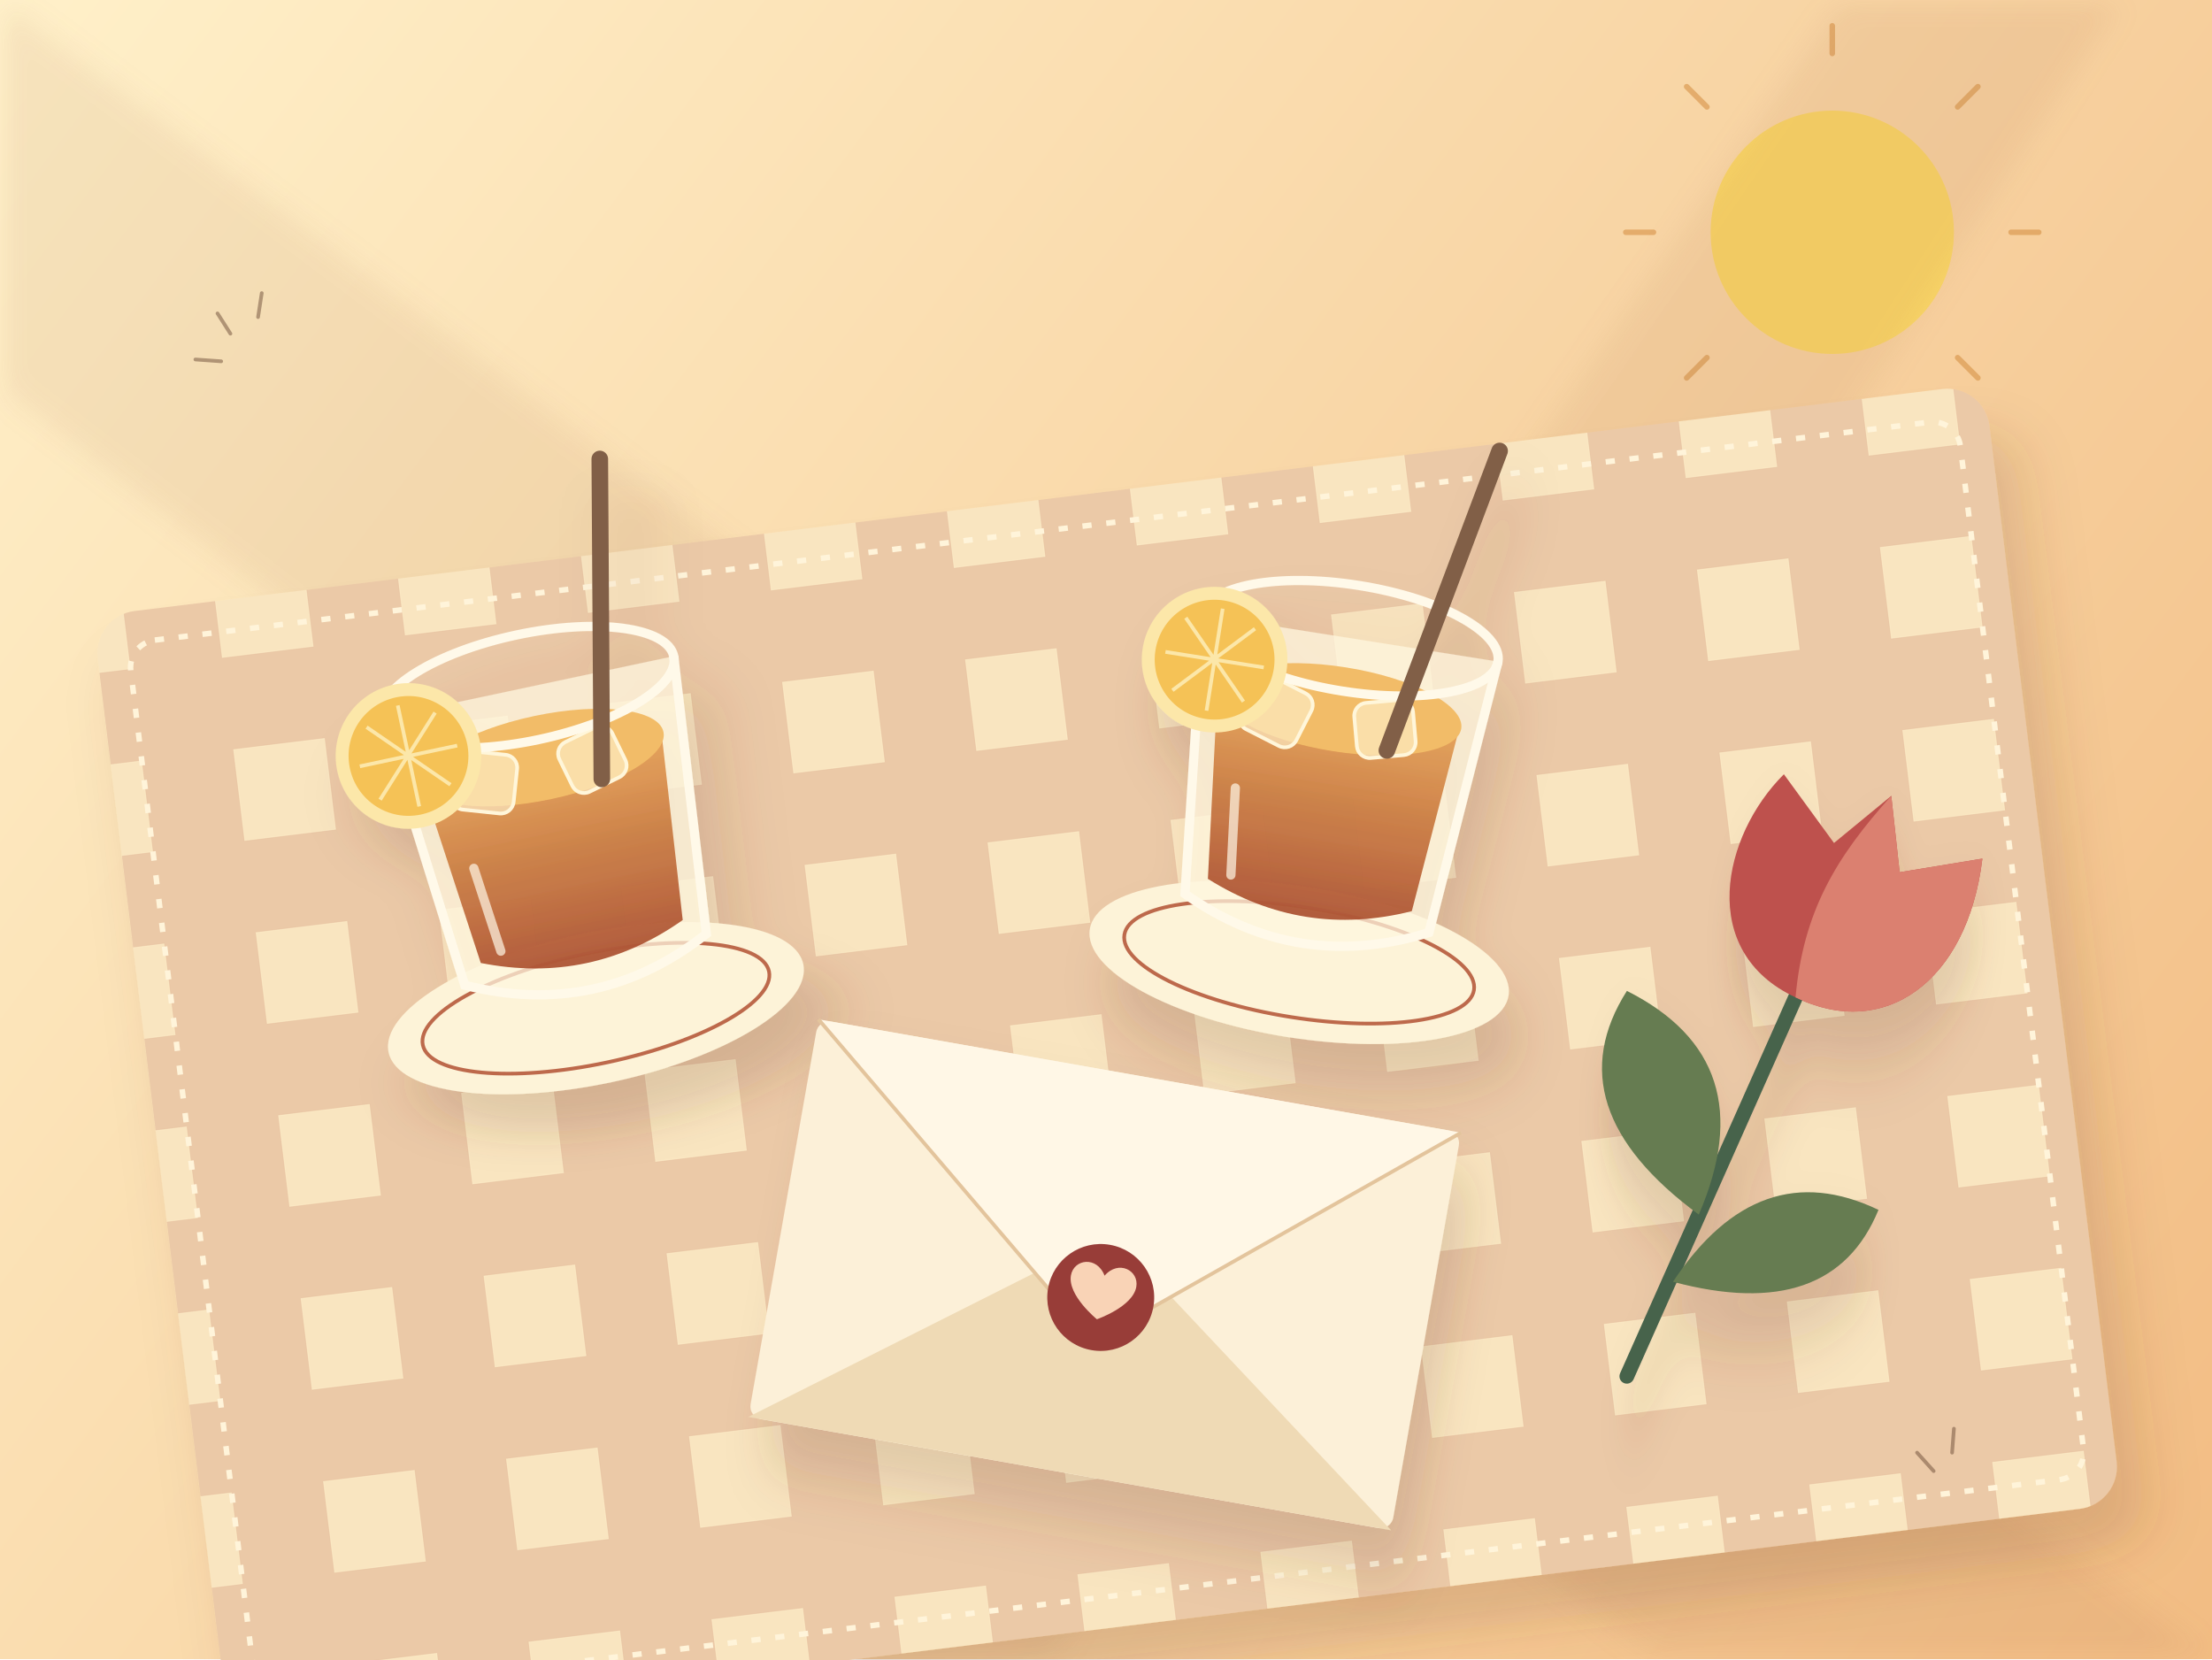
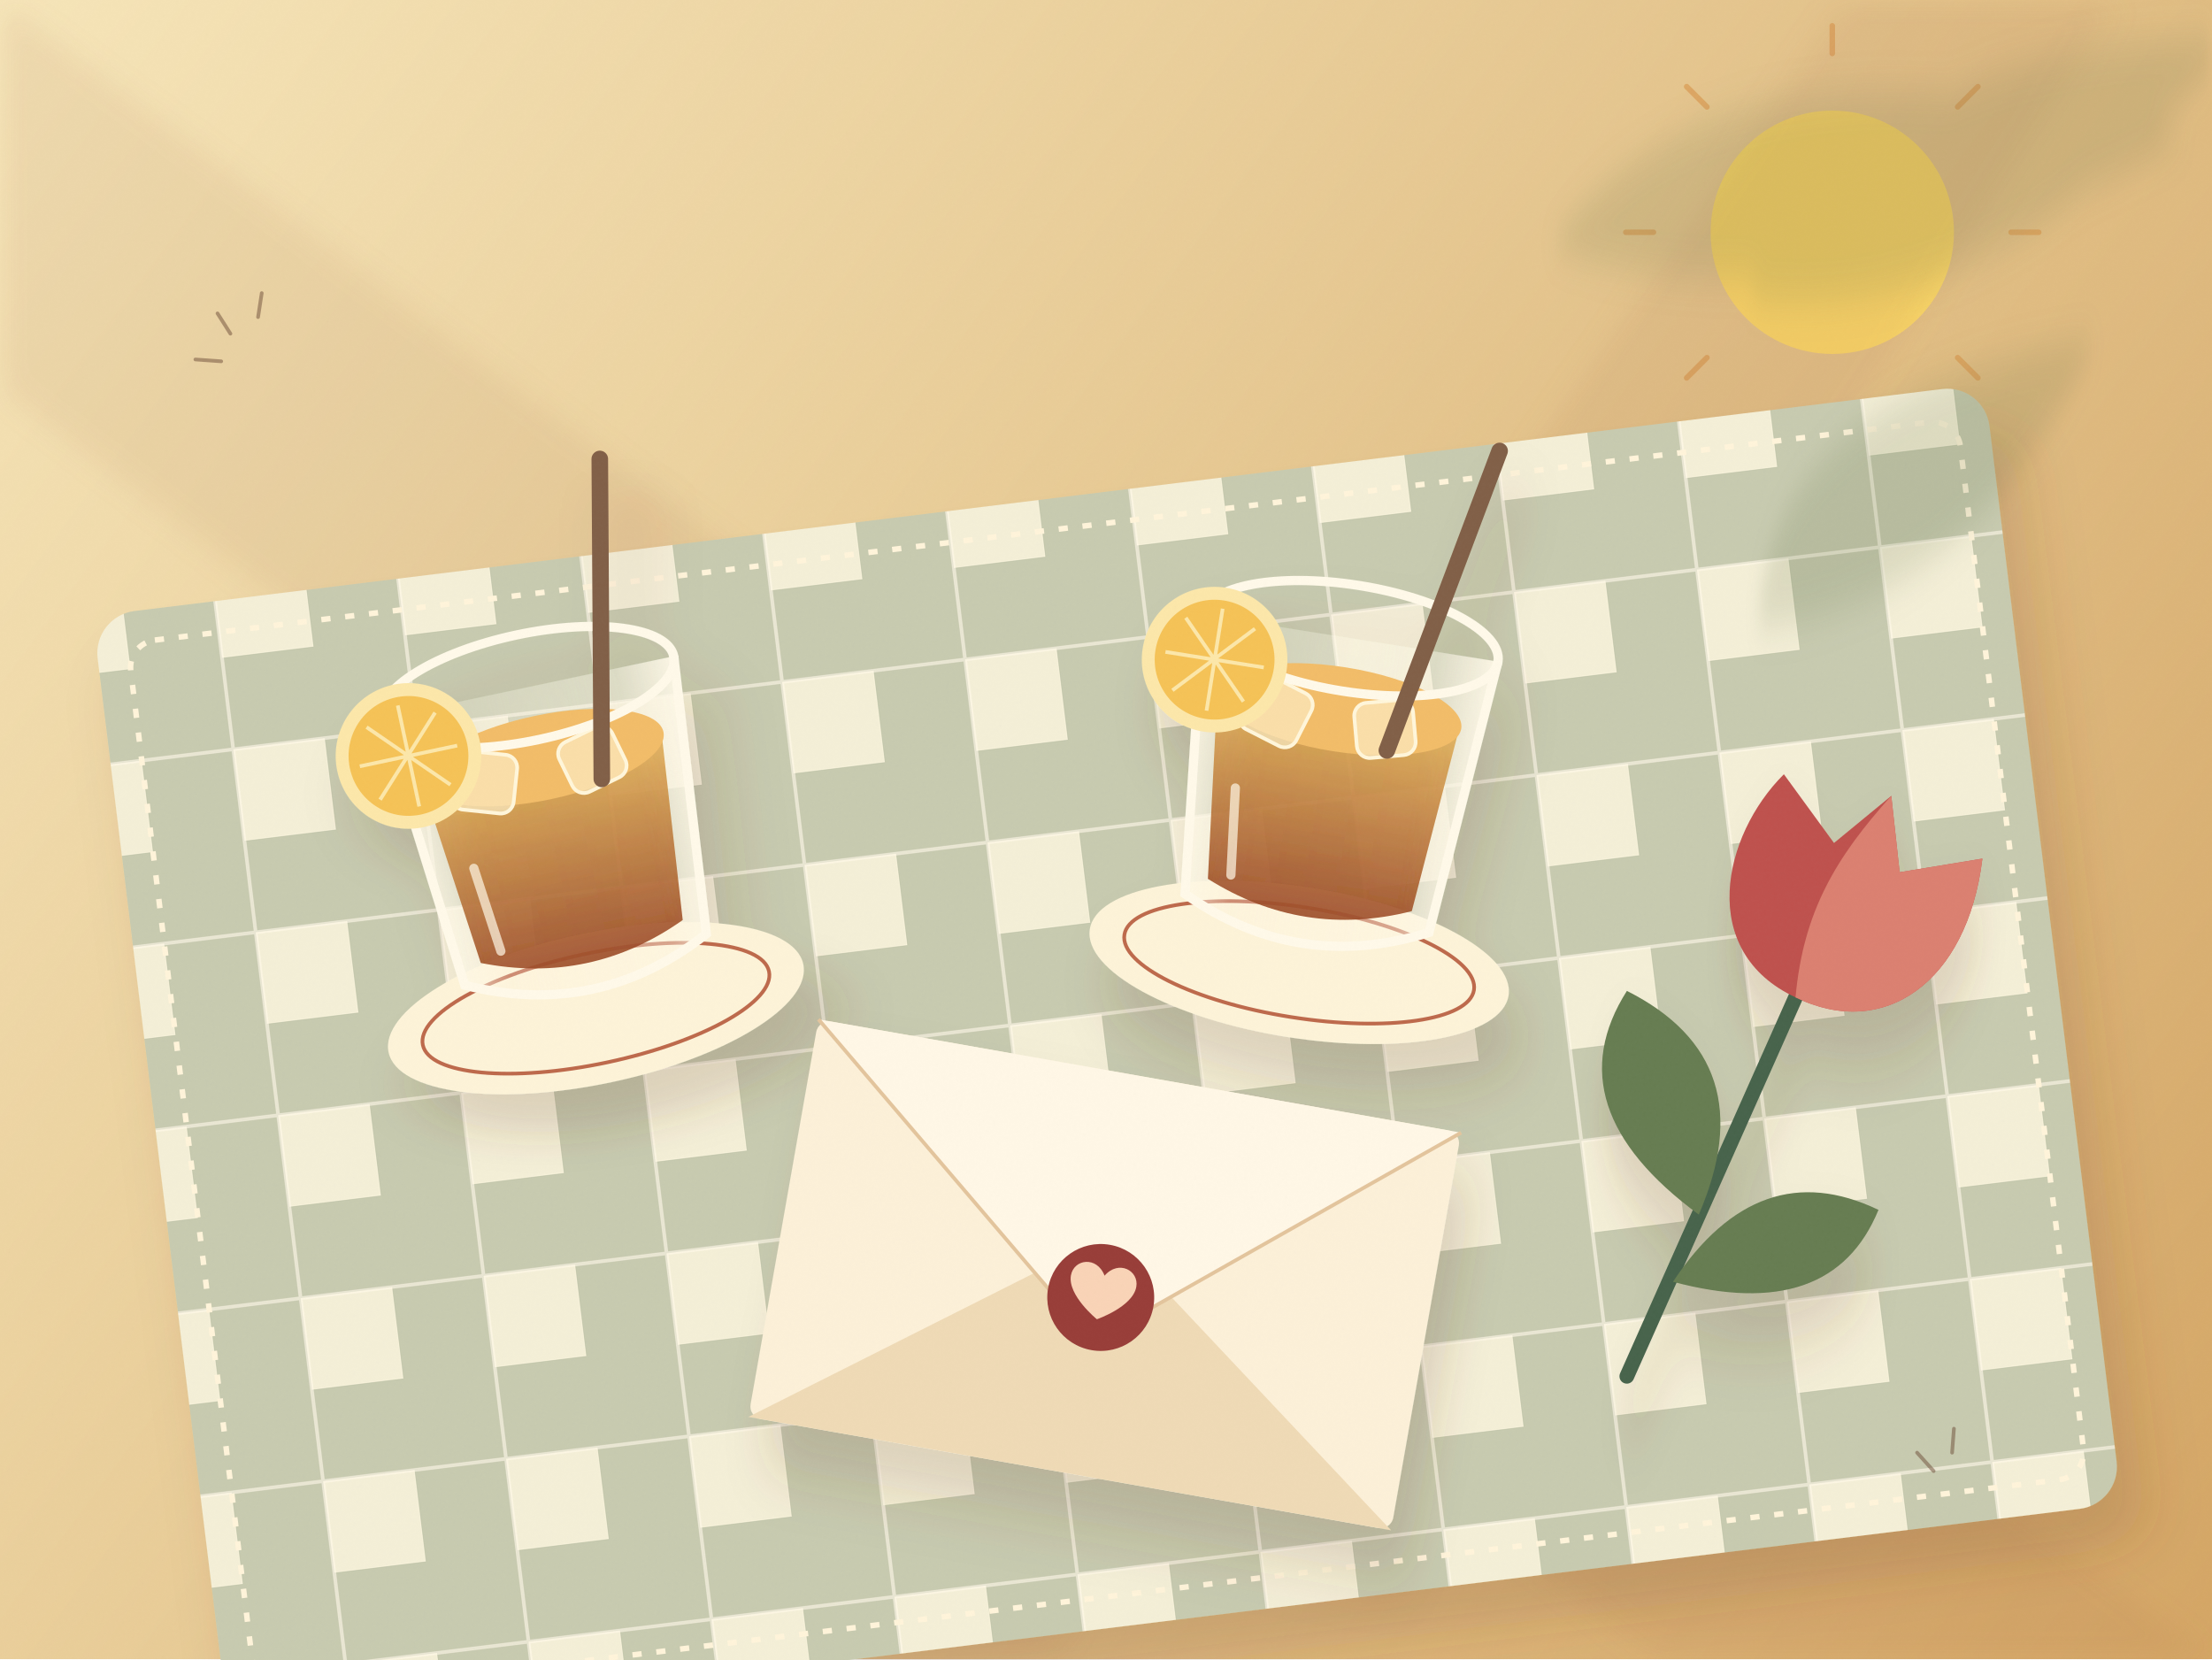
<svg xmlns="http://www.w3.org/2000/svg" width="1200" height="900" viewBox="0 0 1200 900" fill="none">
  <defs>
    <linearGradient id="sky" x2="1200" y2="900" gradientUnits="userSpaceOnUse">
-       <stop stop-color="#fff0c9" />
-       <stop offset="1" stop-color="#f2bc83" />
+       <stop stop-color="#f6e5b8" />
+       <stop offset="1" stop-color="#d4a564" />
    </linearGradient>
    <linearGradient id="tea" x2="0" y2="1">
-       <stop stop-color="#e49c4c" />
-       <stop offset="1" stop-color="#a64727" />
+       <stop stop-color="#e2b054" />
+       <stop offset="1" stop-color="#984522" />
+     </linearGradient>
+     <linearGradient id="glass">
+       <stop stop-color="#fff9e8" stop-opacity=".95" />
+       <stop offset=".24" stop-color="#fff9e8" stop-opacity=".24" />
+       <stop offset=".8" stop-color="#fff9e8" stop-opacity=".42" />
+       <stop offset="1" stop-color="#fff9e8" stop-opacity=".95" />
    </linearGradient>
    <pattern id="check" width="100" height="100" patternUnits="userSpaceOnUse">
-       <rect width="100" height="100" fill="#f9e5c0" />
-       <path d="M0 25H100M25 0V100" stroke="#bb644f" stroke-width="50" opacity=".22" />
+       <rect width="100" height="100" fill="#f4efd7" />
+       <path d="M0 25H100M25 0V100" stroke="#586e4b" stroke-width="50" opacity=".29" />
+       <path d="M0 50H100M50 0V100" stroke="#fff9e9" stroke-opacity=".6" stroke-width="2" />
    </pattern>
+     <filter id="grain">
+       <feTurbulence type="fractalNoise" baseFrequency=".55" numOctaves="3" stitchTiles="stitch" />
+       <feColorMatrix type="saturate" values="0" />
+       <feComponentTransfer>
+         <feFuncA type="linear" slope=".06" />
+       </feComponentTransfer>
+       <feBlend in="SourceGraphic" mode="multiply" />
+     </filter>
    <filter id="shadow" x="-50%" y="-50%" width="200%" height="200%">
      <feDropShadow dx="12" dy="24" stdDeviation="14" flood-color="#6c3826" flood-opacity=".17" />
    </filter>
    <filter id="soft">
      <feGaussianBlur stdDeviation="8" />
    </filter>
  </defs>
  <rect width="1200" height="900" fill="url(#sky)" />
  <circle cx="994" cy="126" r="66" fill="#f9d466" />
  <g stroke="#d8974d" stroke-width="3" stroke-linecap="round" opacity=".65">
    <path d="M994 29V14M994 238V223M897 126H882M1106 126H1091M926 58L915 47M1062 194L1073 205M926 194L915 205M1062 58L1073 47" />
  </g>
  <g fill="#a06442" opacity=".09" filter="url(#soft)">
    <path d="M1000 0 380 900H570L1150 0Z" />
    <path d="M0 0 0 210 900 900H1200Z" />
  </g>
  <g transform="rotate(-7 600 570)" filter="url(#shadow)">
    <rect x="83" y="269" width="1034" height="612" rx="23" fill="url(#check)" />
    <rect x="100" y="286" width="1000" height="578" rx="15" stroke="#fff4da" stroke-width="3" stroke-dasharray="5 8" />
  </g>
  <g transform="rotate(-12 310 470)" filter="url(#shadow)">
    <ellipse cx="307" cy="548" rx="115" ry="41" fill="#fdf3d8" />
    <ellipse cx="307" cy="548" rx="96" ry="30" stroke="#bd694c" stroke-width="2" />
-     <path d="M226 370 240 521Q307 554 374 521L388 370" fill="#fef6df" fill-opacity=".73" stroke="#fff9e9" stroke-width="5" />
+     <path d="M226 370 240 521Q307 554 374 521L388 370" fill="url(#glass)" stroke="#fff9e9" stroke-width="5" />
    <path d="m240 408 11 103q56 24 112 0l10-103Z" fill="url(#tea)" opacity=".88" />
    <ellipse cx="307" cy="409" rx="67" ry="23" fill="#f2bc68" />
    <g fill="#fff2ce" fill-opacity=".63" stroke="#fff6da" stroke-width="2">
      <rect x="262" y="395" width="34" height="32" rx="7" transform="rotate(18 262 395)" />
      <rect x="314" y="405" width="32" height="30" rx="7" transform="rotate(-14 314 405)" />
    </g>
    <ellipse cx="307" cy="370" rx="81" ry="29" stroke="#fff9e9" stroke-width="5" />
    <path d="m336 427 35-170" stroke="#815e46" stroke-width="9" stroke-linecap="round" />
    <circle cx="236" cy="393" r="36" fill="#f5c257" stroke="#fce7a9" stroke-width="7" />
    <path d="m236 365 0 56m-27-28h54m-46-20 38 40m-39 0 39-40" stroke="#fce7a9" stroke-width="2" />
    <path d="m258 460 5 47" stroke="#fff7e5" stroke-width="5" stroke-linecap="round" opacity=".7" />
  </g>
  <g transform="translate(410 -25) rotate(9 307 470)" filter="url(#shadow)">
    <ellipse cx="307" cy="548" rx="115" ry="41" fill="#fdf3d8" />
    <ellipse cx="307" cy="548" rx="96" ry="30" stroke="#bd694c" stroke-width="2" />
-     <path d="M226 370 240 521Q307 554 374 521L388 370" fill="#fef6df" fill-opacity=".73" stroke="#fff9e9" stroke-width="5" />
+     <path d="M226 370 240 521Q307 554 374 521L388 370" fill="url(#glass)" stroke="#fff9e9" stroke-width="5" />
    <path d="m240 408 11 103q56 24 112 0l10-103Z" fill="url(#tea)" opacity=".88" />
    <ellipse cx="307" cy="409" rx="67" ry="23" fill="#f2bc68" />
    <g fill="#fff2ce" fill-opacity=".63" stroke="#fff6da" stroke-width="2">
      <rect x="262" y="395" width="34" height="32" rx="7" transform="rotate(18 262 395)" />
      <rect x="314" y="405" width="32" height="30" rx="7" transform="rotate(-14 314 405)" />
    </g>
    <ellipse cx="307" cy="370" rx="81" ry="29" stroke="#fff9e9" stroke-width="5" />
    <path d="m336 427 35-170" stroke="#815e46" stroke-width="9" stroke-linecap="round" />
    <circle cx="236" cy="393" r="36" fill="#f5c257" stroke="#fce7a9" stroke-width="7" />
    <path d="m236 365 0 56m-27-28h54m-46-20 38 40m-39 0 39-40" stroke="#fce7a9" stroke-width="2" />
    <path d="m258 460 5 47" stroke="#fff7e5" stroke-width="5" stroke-linecap="round" opacity=".7" />
  </g>
  <g transform="rotate(10 610 700)" filter="url(#shadow)">
    <rect x="421" y="584" width="354" height="219" rx="7" fill="#fcf0d8" />
    <path d="m421 803 177-132 177 132" fill="#efdab5" />
    <path d="m421 584 177 146 177-146" fill="#fff7e6" stroke="#e3c49c" stroke-width="2" />
    <circle cx="598" cy="706" r="29" fill="#983d39" />
    <path d="M598 718s-18-10-18-21c0-9 12-13 18-3 6-10 18-6 18 3 0 11-18 21-18 21Z" fill="#f9d3b6" />
  </g>
  <g transform="rotate(24 940 620)" filter="url(#shadow)">
    <path d="M939 759V504" stroke="#46634c" stroke-width="8" stroke-linecap="round" />
    <path d="M939 663q-96-21-85-95 84 4 85 95ZM941 702q88-14 86-81-72-2-86 81Z" fill="#667b51" />
    <path d="M939 534c-59-1-72-64-55-108l40 23 18-36 21 36 38-25c20 65-9 112-62 110Z" fill="#be514d" />
    <path d="M939 534c-15-44-11-78 3-121l21 36 38-25c20 65-9 112-62 110Z" fill="#db8070" />
  </g>
+   <g opacity=".16" fill="#5d6c43" filter="url(#soft)" transform="rotate(25 1160 40)">
+     <path d="M1200 0q-180 80-180 240 130-40 180-240ZM1200 60q-260 40-290 200 150-10 290-200ZM1200 180q-150 100-100 220 100-60 100-220Z" />
+   </g>
  <g stroke="#6c4b36" stroke-width="2" stroke-linecap="round" opacity=".5">
    <path d="m118 170 7 11m17-22-2 13m-34 23 14 1M1040 788l9 10m11-23-1 13" />
  </g>
+   <rect width="1200" height="900" fill="transparent" filter="url(#grain)" opacity=".38" />
</svg>
